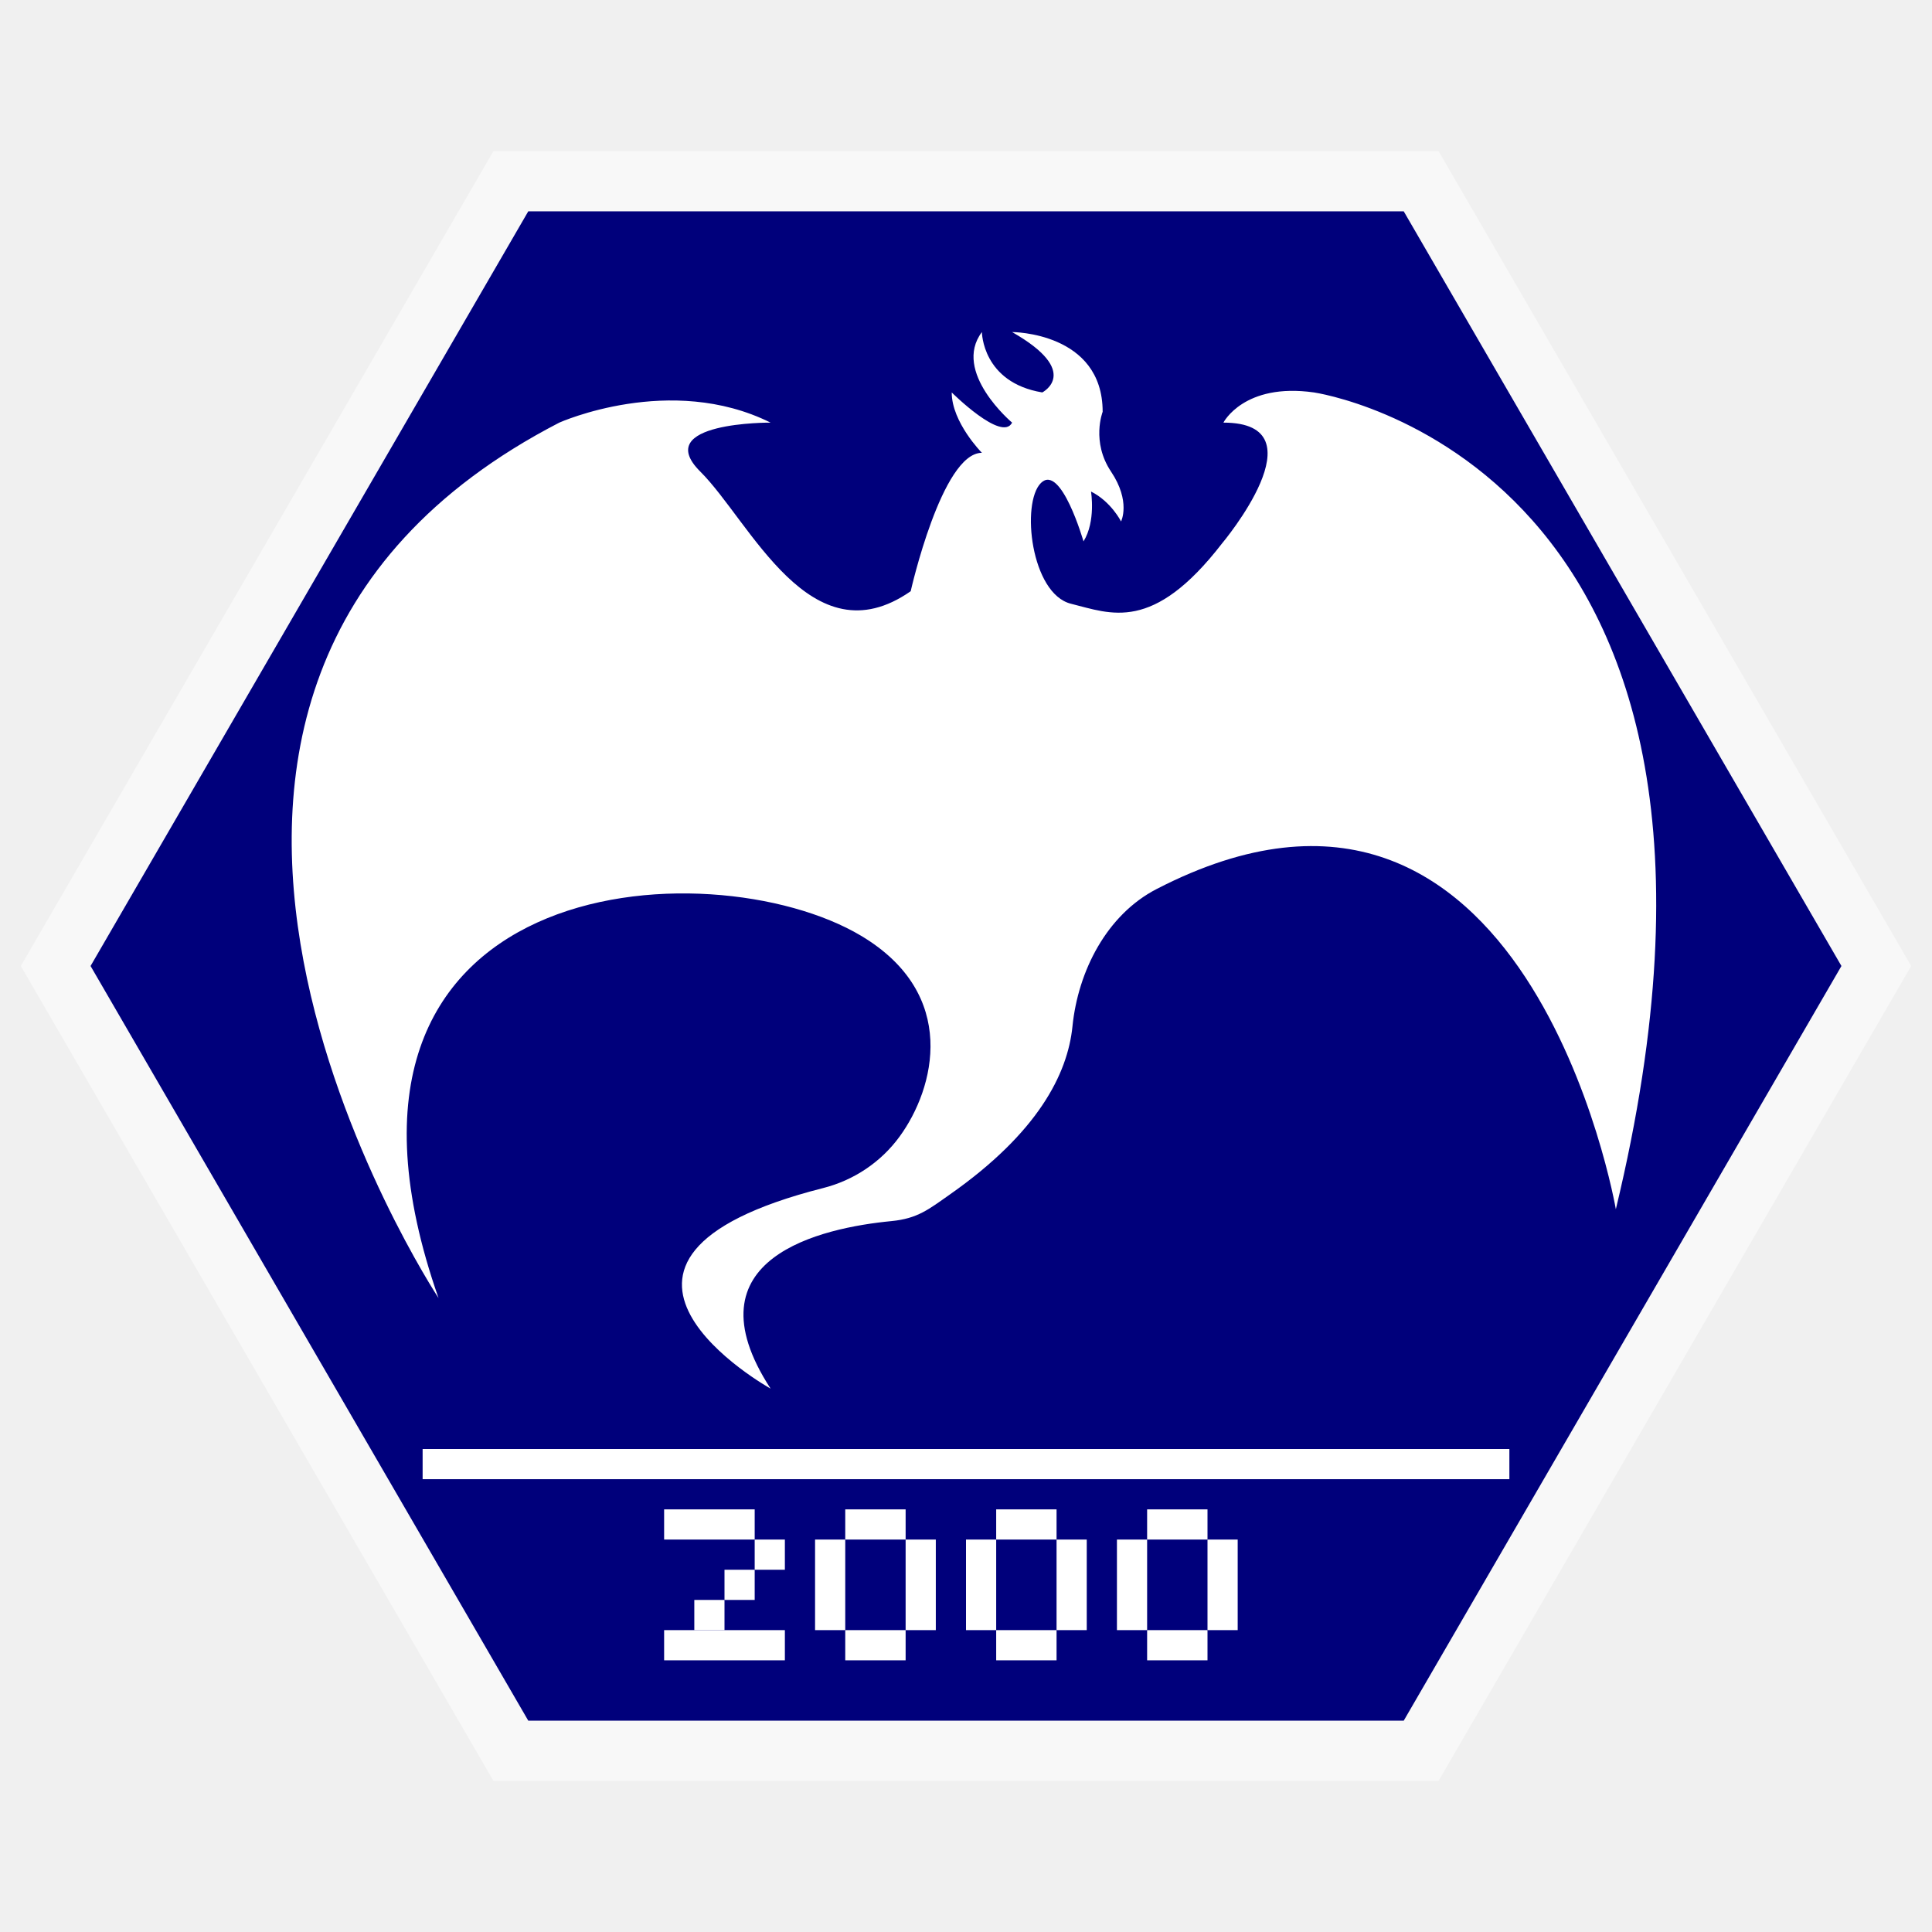
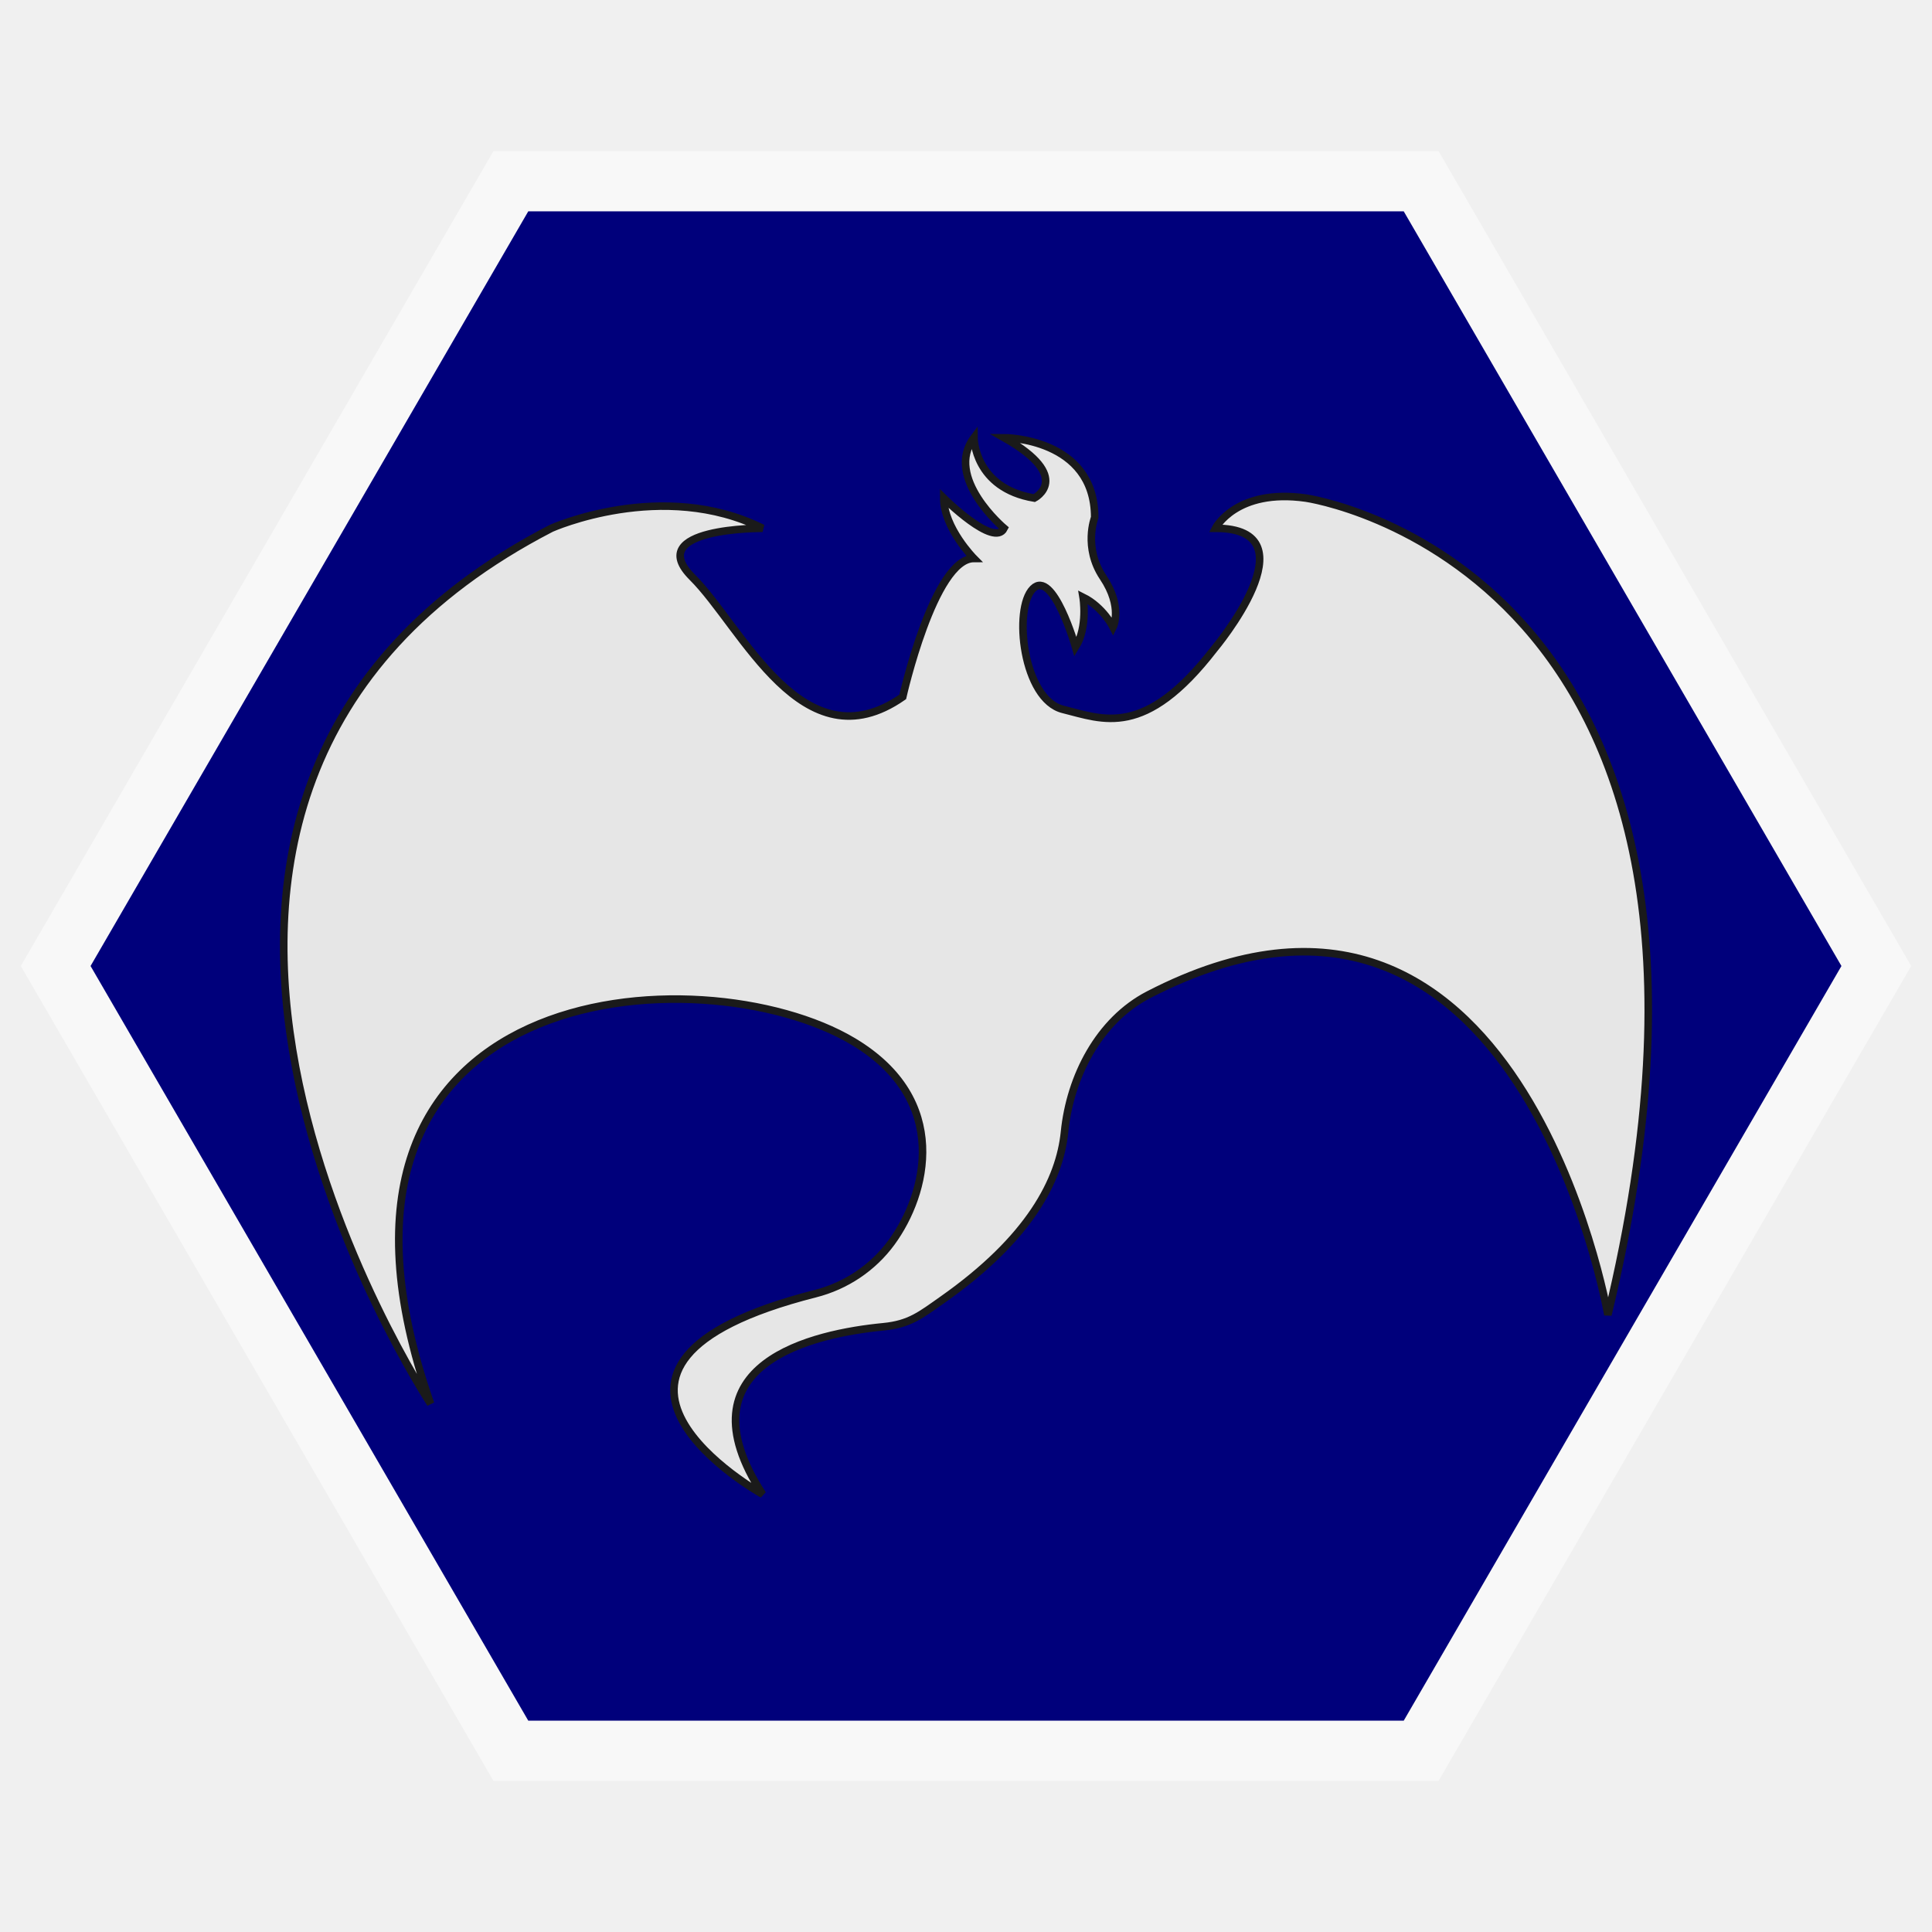
<svg xmlns="http://www.w3.org/2000/svg" viewBox="0 0 341.333 341.333" height="256" width="256" xml:space="preserve" id="svg2" version="1.1">
  <defs id="defs6">
    <clipPath id="clipPath18" clipPathUnits="userSpaceOnUse">
      <path id="path16" d="M 0,256 H 256 V 0 H 0 Z" />
    </clipPath>
    <clipPath id="clipPath26" clipPathUnits="userSpaceOnUse">
      <path id="path24" d="M 2.752,236 H 253.248 V 20 H 2.752 Z" />
    </clipPath>
    <clipPath id="clipPath46" clipPathUnits="userSpaceOnUse">
      <path id="path44" d="M 0,256 H 256 V 0 H 0 Z" />
    </clipPath>
  </defs>
-   <g transform="matrix(1.333333,0,0,-1.333333,0,341.3333)" id="g10">
-     <g id="g12">
-       <g clip-path="url(#clipPath18)" id="g14">
-         <g id="g20">
-           <g id="g22" />
-           <g id="g34">
-             <g style="opacity:0.5" id="g32" clip-path="url(#clipPath26)">
-               <g id="g30" transform="translate(250.9199,132.0137)">
-                 <path id="path28" style="fill:#ffffff;fill-opacity:1;fill-rule:nonzero;stroke:none" d="m 0,0 -58,100 -2.312,3.986 h -4.608 -116 -4.608 l -2.312,-3.986 -58,-100 -2.328,-4.014 2.328,-4.013 58,-100 2.312,-3.987 h 4.608 116 4.608 l 2.312,3.987 58,100 2.328,4.013 z" />
-               </g>
-             </g>
-           </g>
+   <g id="g20" transform="matrix(1.333333,0,0,-1.333333,0,341.3333)">
+     <g id="g22" />
+     <g id="g34">
+       <g clip-path="url(#clipPath26)" id="g32" style="opacity:0.5">
+         <g transform="translate(250.9199,132.0137)" id="g30">
+           <path d="m 0,0 -58,100 -2.312,3.986 h -4.608 -116 -4.608 l -2.312,-3.986 -58,-100 -2.328,-4.014 2.328,-4.013 58,-100 2.312,-3.987 h 4.608 116 4.608 l 2.312,3.987 58,100 2.328,4.013 z" style="fill:#ffffff;fill-opacity:1;fill-rule:nonzero;stroke:none" id="path28" />
        </g>
      </g>
    </g>
-     <g transform="translate(186,228)" id="g36">
-       <path id="path38" style="fill:#00007b;fill-opacity:1;fill-rule:nonzero;stroke:none" d="m 0,0 h -116 l -58,-100 58,-100 H 0 l 58,100 z" />
-     </g>
-     <g id="g40">
-       <g clip-path="url(#clipPath46)" id="g42">
-         <g transform="translate(174.1074,204)" id="g48">
-           <path id="path50" style="fill:#ffffff;fill-opacity:1;fill-rule:nonzero;stroke:none" d="m 0,0 c 0,0 63.894,-9.17 40,-108.227 0,0 -11.688,67.827 -60.858,42.422 -6.589,-3.404 -10.4,-10.844 -11.142,-18.195 -0.641,-6.337 -4.61,-14.103 -16.204,-22.246 -2.86,-2.009 -4.311,-3.22 -7.796,-3.557 -9.114,-0.881 -27.316,-4.796 -16,-22.197 0,0 -30.601,17.036 6.975,26.58 4.066,1.033 7.647,3.433 10.114,6.811 4.681,6.408 7.897,18.856 -5.089,26.609 -19.912,11.887 -75.912,8.792 -56,-48 0,0 -53.026,80.34 16,116 0,0 14.726,6.604 28,0 0,0 -15.949,0.113 -9.312,-6.491 6.637,-6.603 14.602,-25.094 27.876,-15.849 0,0 4.126,18.34 9.436,18.34 0,0 -4,4.038 -4,8 0,0 6.672,-6.642 8,-4 0,0 -7.982,6.717 -4,12 0,0 0.035,-6.679 8,-8 0,0 5.292,2.717 -4,8 0,0 12,0 12,-10.566 0,0 -1.543,-3.962 1.112,-7.925 2.655,-3.962 1.327,-6.603 1.327,-6.603 0,0 -1.327,2.641 -3.982,3.962 0,0 0.664,-3.962 -0.995,-6.604 0,0 -2.987,10.378 -5.642,7.736 -2.655,-2.642 -1.327,-14.679 3.983,-16 5.309,-1.321 10.84,-3.887 20.021,8 0,0 13.449,16 0.176,16 0,0 2.708,5.321 12,4" />
-         </g>
-         <path id="path52" style="fill:#ffffff;fill-opacity:1;fill-rule:nonzero;stroke:none" d="M 200,60 H 56 v 4 h 144 z" />
-         <path id="path54" style="fill:#ffffff;fill-opacity:1;fill-rule:nonzero;stroke:none" d="M 100,52 H 88 v 4 h 12 z" />
-         <path id="path56" style="fill:#ffffff;fill-opacity:1;fill-rule:nonzero;stroke:none" d="m 100,48 h 4 v 4 h -4 z" />
-         <path id="path58" style="fill:#ffffff;fill-opacity:1;fill-rule:nonzero;stroke:none" d="m 96,44 h 4 v 4 h -4 z" />
-         <path id="path60" style="fill:#ffffff;fill-opacity:1;fill-rule:nonzero;stroke:none" d="m 96,40 h -4 v 4 h 4 z" />
-         <path id="path62" style="fill:#ffffff;fill-opacity:1;fill-rule:nonzero;stroke:none" d="M 104,36 H 88 v 4 h 16 z" />
-         <path id="path64" style="fill:#ffffff;fill-opacity:1;fill-rule:nonzero;stroke:none" d="m 112,40 h -4 v 12 h 4 z" />
-         <path id="path66" style="fill:#ffffff;fill-opacity:1;fill-rule:nonzero;stroke:none" d="m 124,40 h -4 v 12 h 4 z" />
-         <path id="path68" style="fill:#ffffff;fill-opacity:1;fill-rule:nonzero;stroke:none" d="m 120,52 h -8 v 4 h 8 z" />
-         <path id="path70" style="fill:#ffffff;fill-opacity:1;fill-rule:nonzero;stroke:none" d="m 120,36 h -8 v 4 h 8 z" />
-         <path id="path72" style="fill:#ffffff;fill-opacity:1;fill-rule:nonzero;stroke:none" d="m 132,40 h -4 v 12 h 4 z" />
-         <path id="path74" style="fill:#ffffff;fill-opacity:1;fill-rule:nonzero;stroke:none" d="m 144,40 h -4 v 12 h 4 z" />
-         <path id="path76" style="fill:#ffffff;fill-opacity:1;fill-rule:nonzero;stroke:none" d="m 140,52 h -8 v 4 h 8 z" />
-         <path id="path78" style="fill:#ffffff;fill-opacity:1;fill-rule:nonzero;stroke:none" d="m 140,36 h -8 v 4 h 8 z" />
-         <path id="path80" style="fill:#ffffff;fill-opacity:1;fill-rule:nonzero;stroke:none" d="m 152,40 h -4 v 12 h 4 z" />
-         <path id="path82" style="fill:#ffffff;fill-opacity:1;fill-rule:nonzero;stroke:none" d="m 160,36 h -8 v 4 h 8 z" />
-         <path id="path84" style="fill:#ffffff;fill-opacity:1;fill-rule:nonzero;stroke:none" d="m 164,40 h -4 v 12 h 4 z" />
-         <path id="path86" style="fill:#ffffff;fill-opacity:1;fill-rule:nonzero;stroke:none" d="m 160,52 h -8 v 4 h 8 z" />
-       </g>
-     </g>
+   </g>
+   <path id="path38" style="fill:#00007b;fill-opacity:1;fill-rule:nonzero;stroke:none;stroke-width:1.333" d="M 248,37.333 H 93.333 L 16,170.667 93.333,304 H 248 l 77.333,-133.333 z" />
+   <g id="g48" transform="matrix(1.333333,0,0,-1.333333,230.738,88)" style="font-variant-east_asian:normal;opacity:1;vector-effect:none;fill:#e6e6e6;fill-opacity:1;stroke:#1a1a1a;stroke-width:1;stroke-linecap:butt;stroke-linejoin:miter;stroke-miterlimit:4;stroke-dasharray:none;stroke-dashoffset:0;stroke-opacity:1">
+     <path d="m 0,0 c 0,0 63.894,-9.17 40,-108.227 0,0 -11.688,67.827 -60.858,42.422 -6.589,-3.404 -10.4,-10.844 -11.142,-18.195 -0.641,-6.337 -4.61,-14.103 -16.204,-22.246 -2.86,-2.009 -4.311,-3.22 -7.796,-3.557 -9.114,-0.881 -27.316,-4.796 -16,-22.197 0,0 -30.601,17.036 6.975,26.58 4.066,1.033 7.647,3.433 10.114,6.811 4.681,6.408 7.897,18.856 -5.089,26.609 -19.912,11.887 -75.912,8.792 -56,-48 0,0 -53.026,80.34 16,116 0,0 14.726,6.604 28,0 0,0 -15.949,0.113 -9.312,-6.491 6.637,-6.603 14.602,-25.094 27.876,-15.849 0,0 4.126,18.34 9.436,18.34 0,0 -4,4.038 -4,8 0,0 6.672,-6.642 8,-4 0,0 -7.982,6.717 -4,12 0,0 0.035,-6.679 8,-8 0,0 5.292,2.717 -4,8 0,0 12,0 12,-10.566 0,0 -1.543,-3.962 1.112,-7.925 2.655,-3.962 1.327,-6.603 1.327,-6.603 0,0 -1.327,2.641 -3.982,3.962 0,0 0.664,-3.962 -0.995,-6.604 0,0 -2.987,10.378 -5.642,7.736 -2.655,-2.642 -1.327,-14.679 3.983,-16 5.309,-1.321 10.84,-3.887 20.021,8 0,0 13.449,16 0.176,16 0,0 2.708,5.321 12,4" style="fill:#e6e6e6;fill-opacity:1;fill-rule:nonzero;stroke:#1a1a1a;font-variant-east_asian:normal;vector-effect:none;stroke-width:1;stroke-linecap:butt;stroke-linejoin:miter;stroke-miterlimit:4;stroke-dasharray:none;stroke-dashoffset:0;stroke-opacity:1" id="path50" />
  </g>
</svg>
